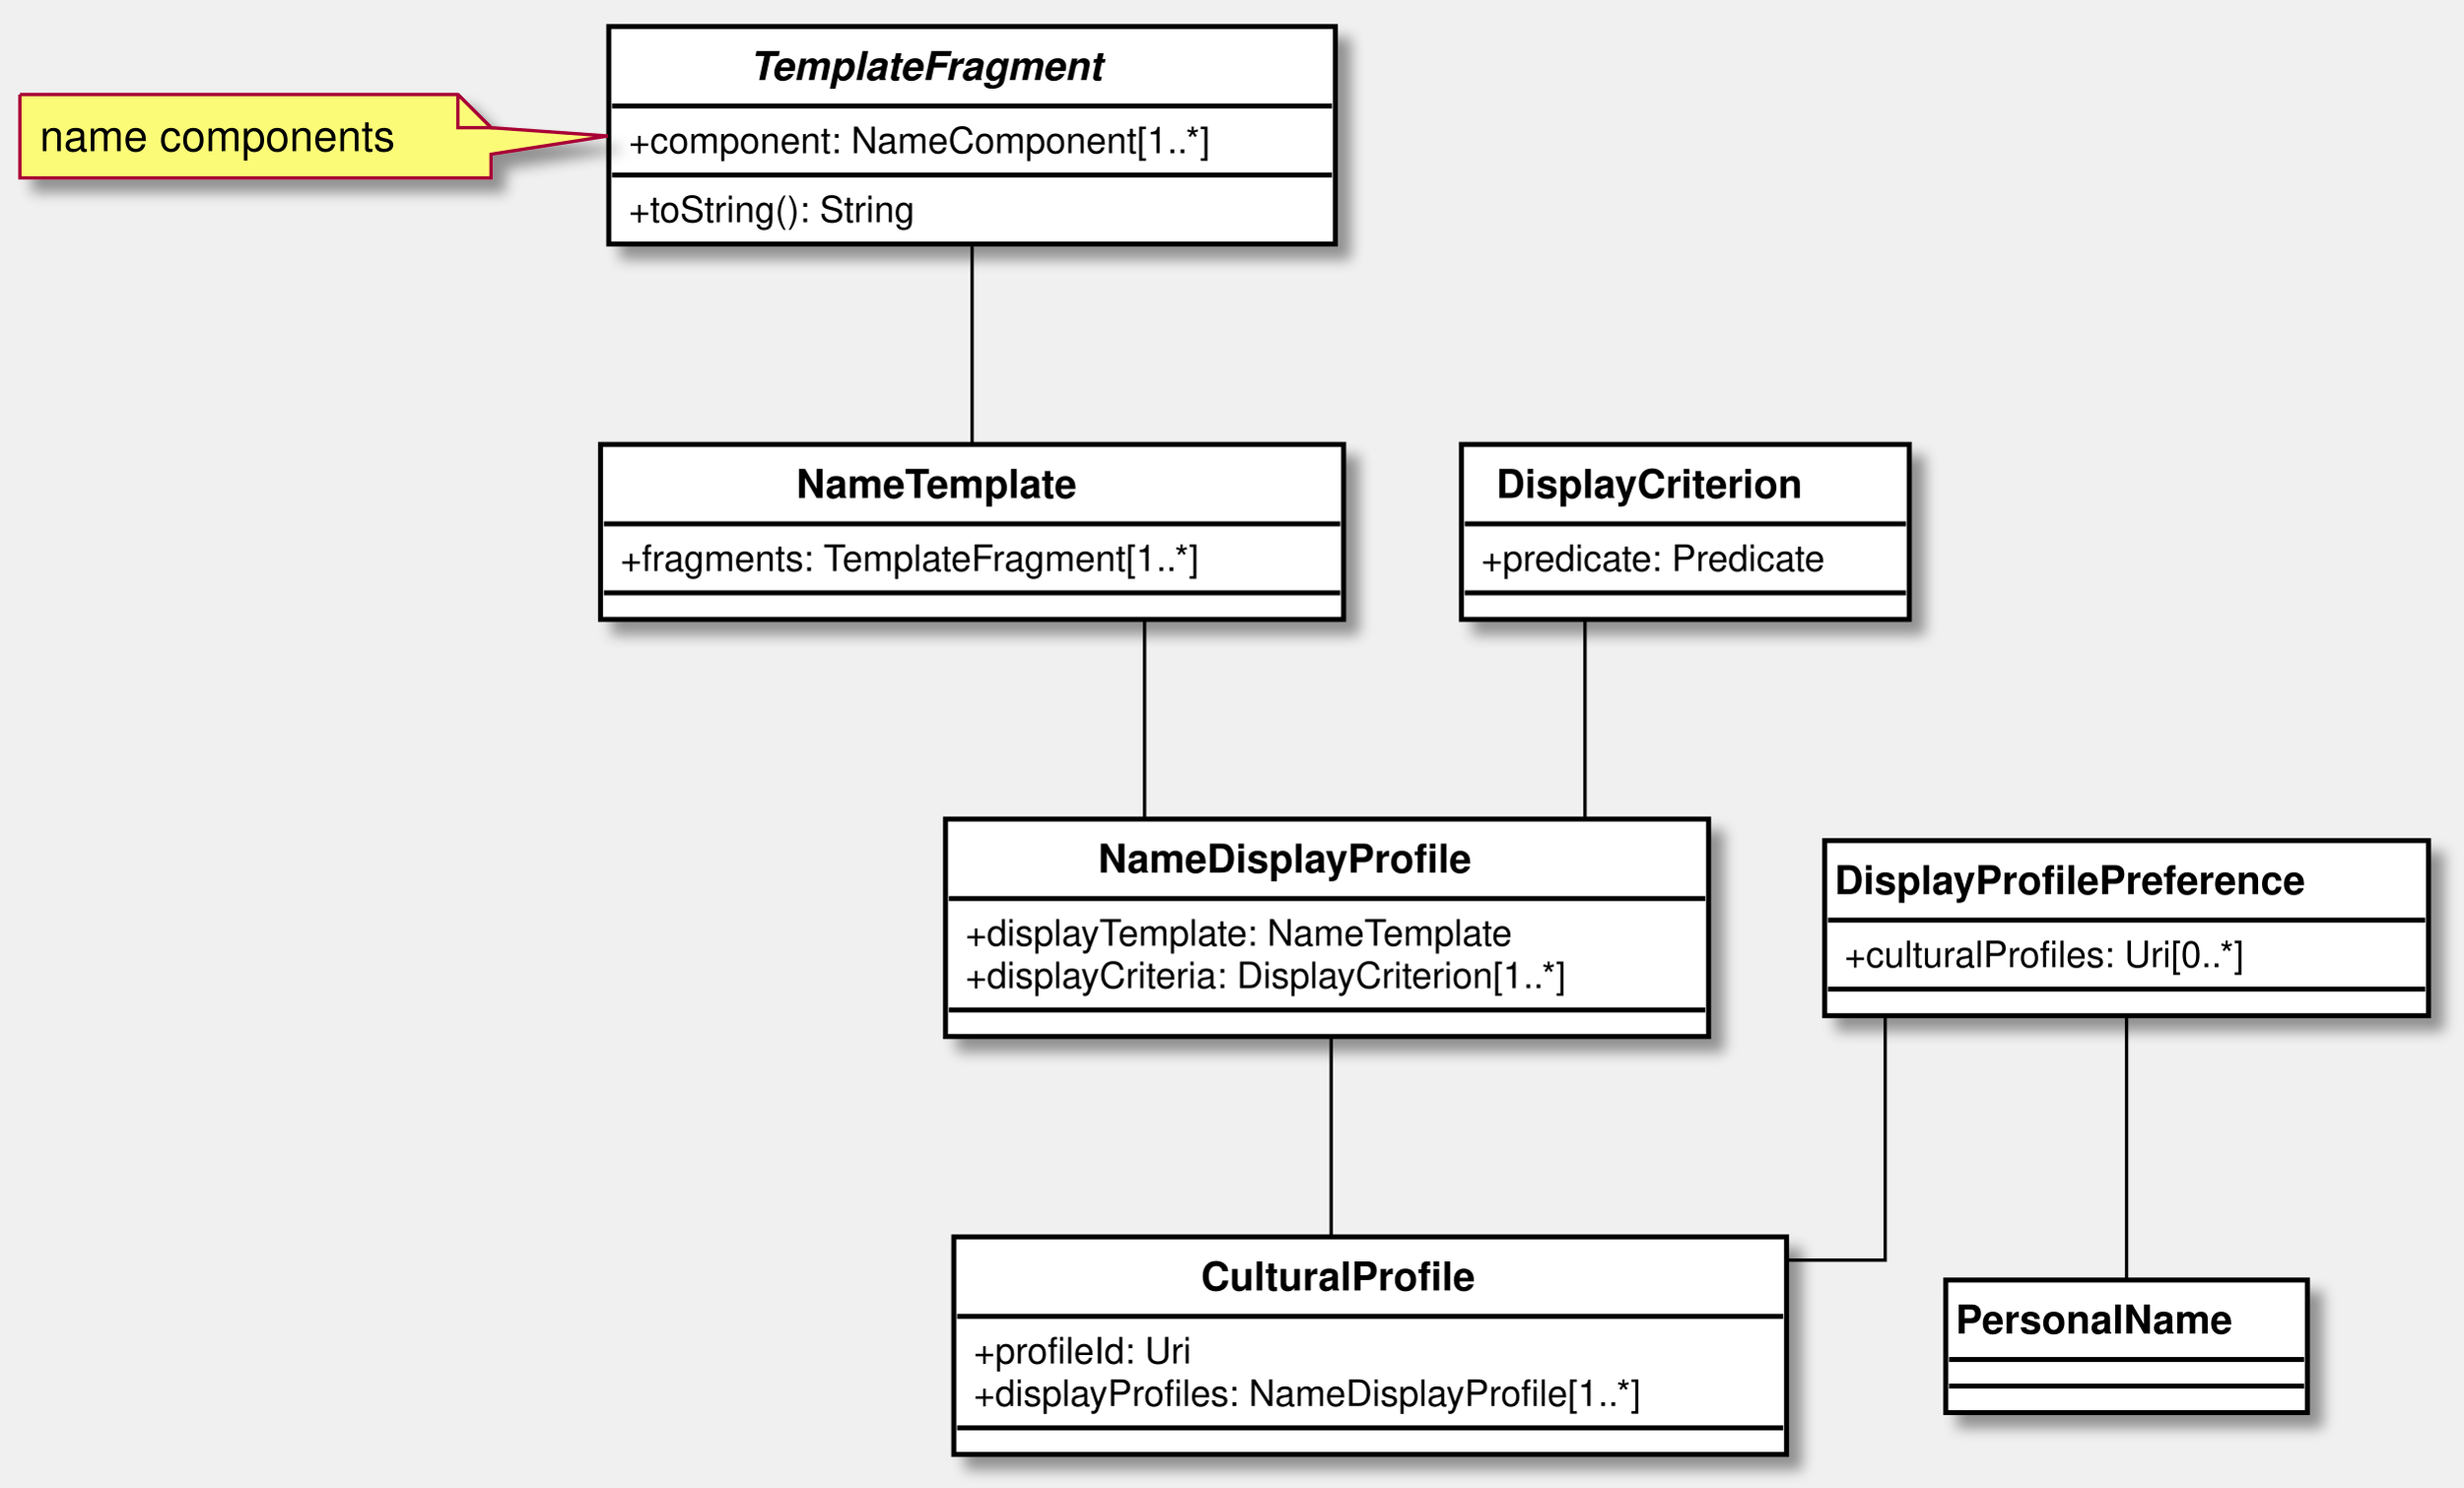
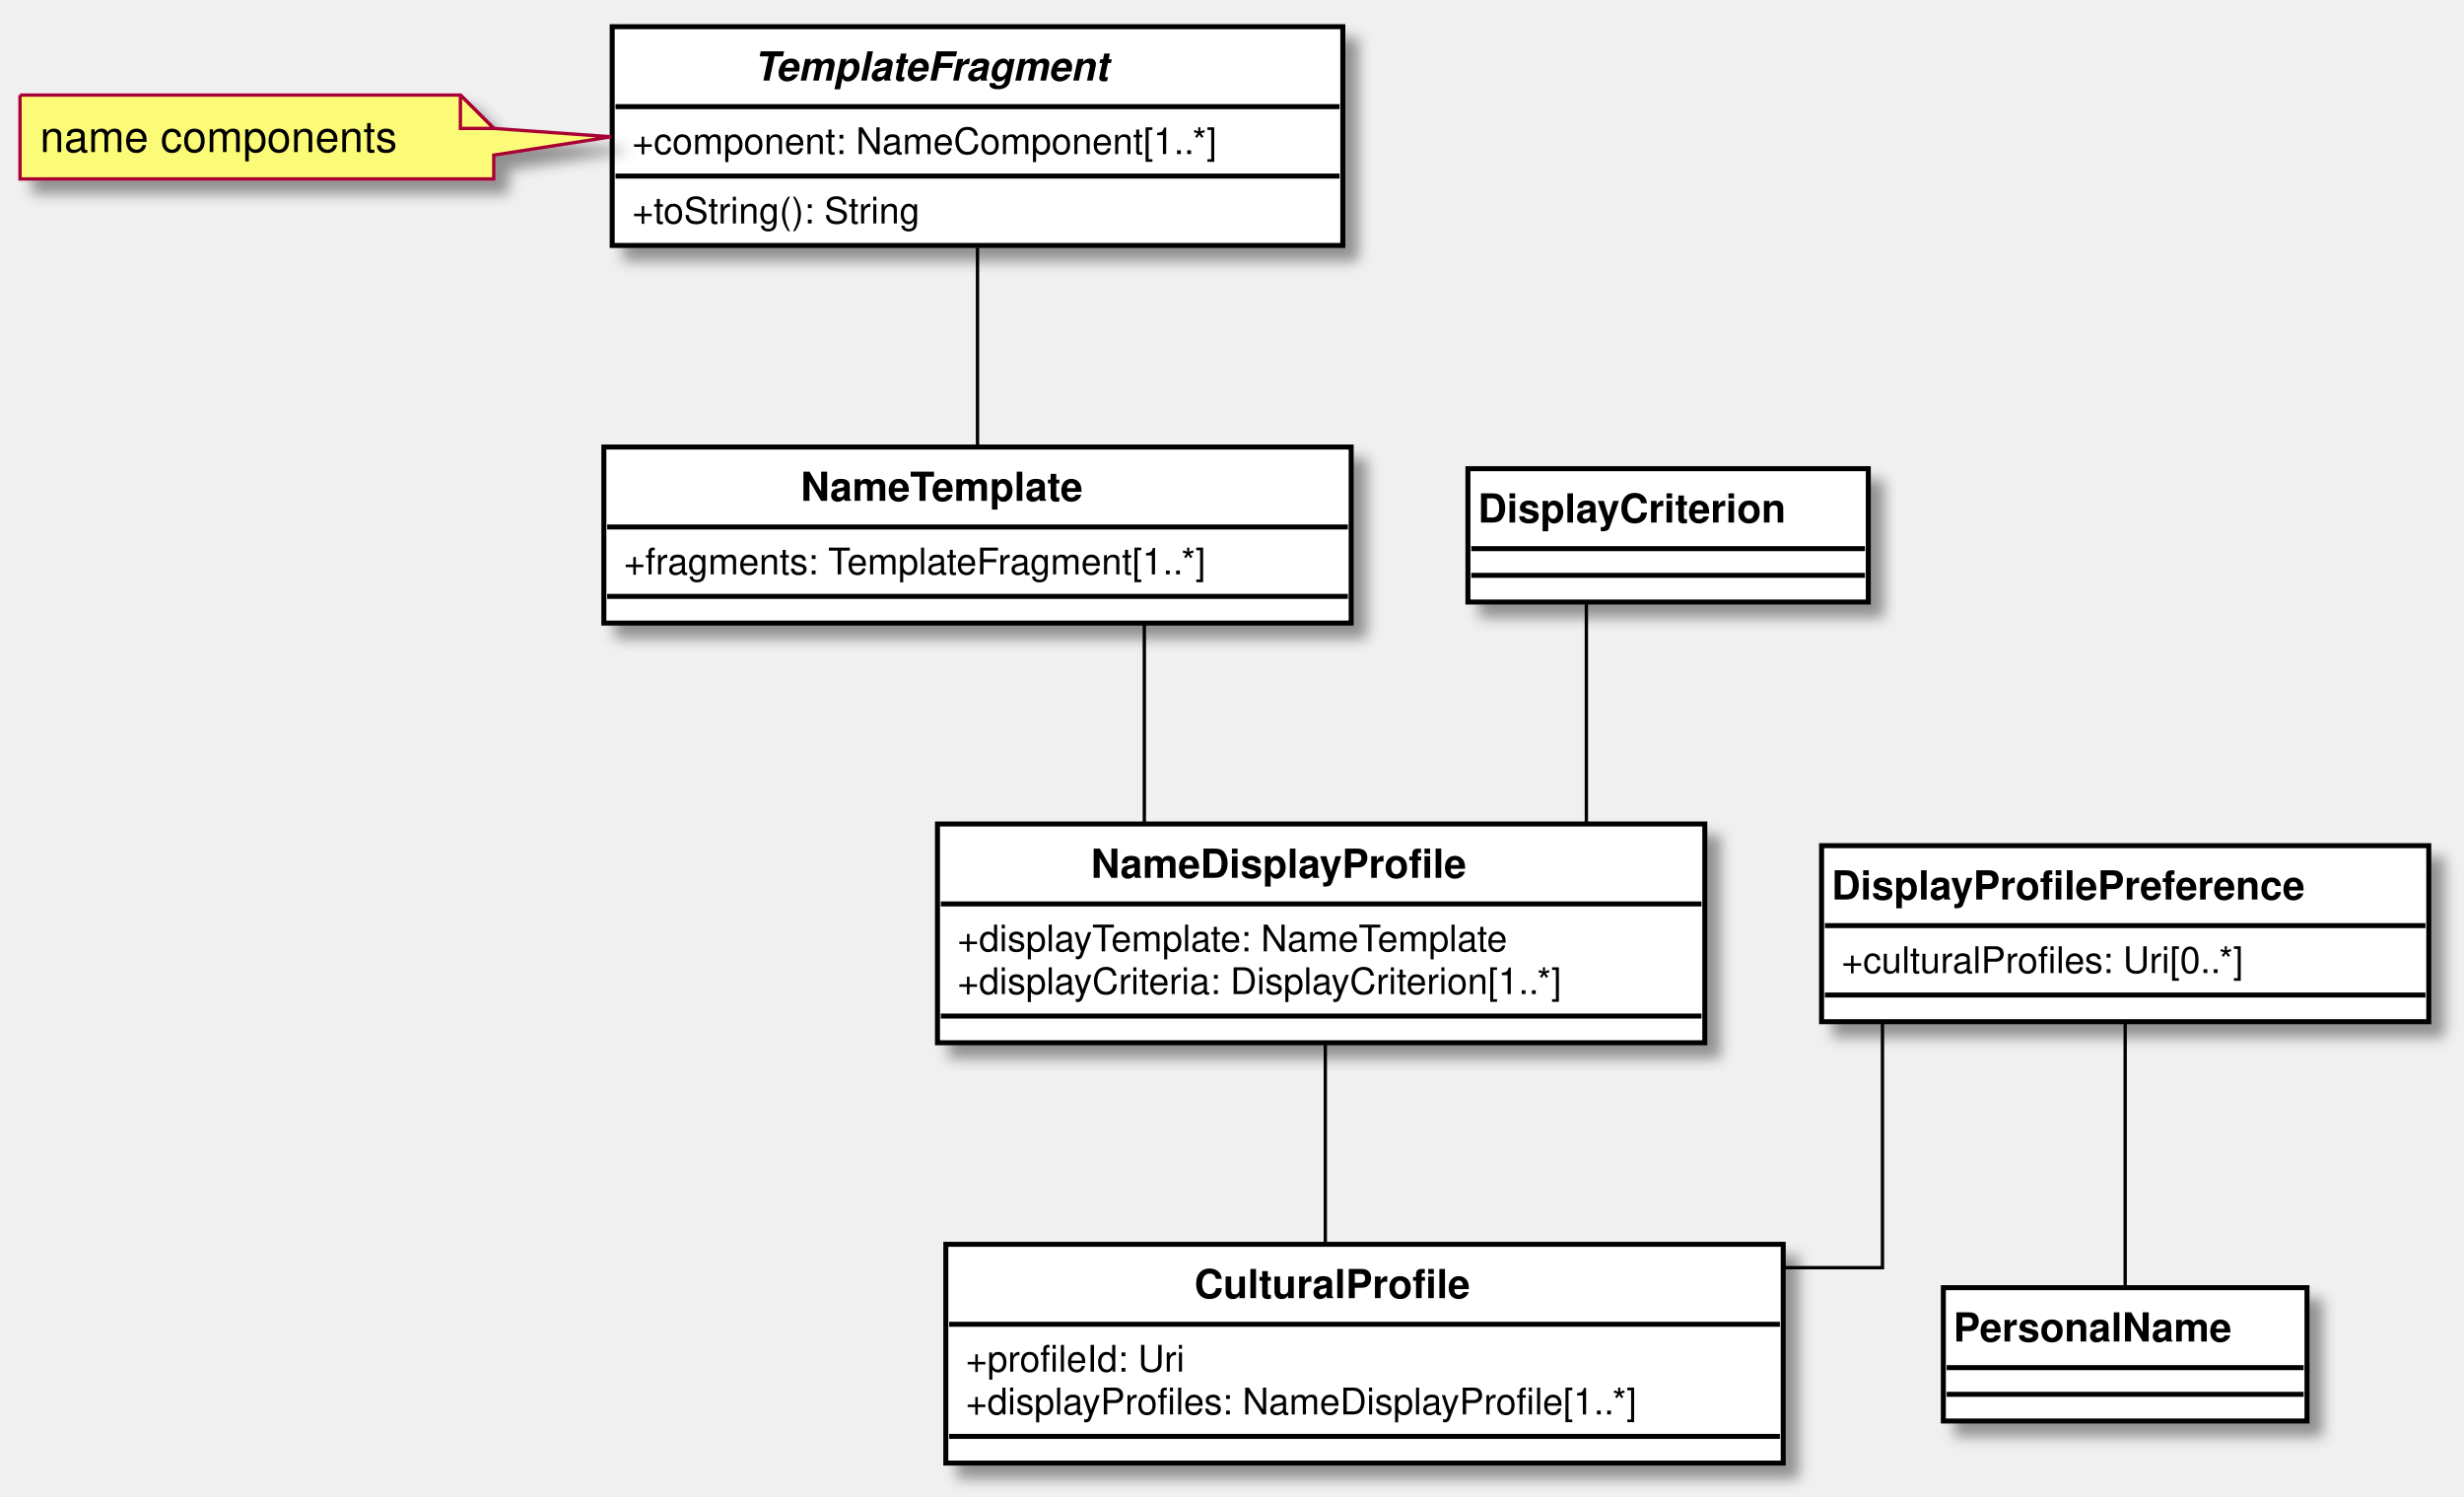
- <svg xmlns="http://www.w3.org/2000/svg" contentScriptType="application/ecmascript" contentStyleType="text/css" height="701.562px" preserveAspectRatio="none" style="width:1160px;height:701px;" version="1.1" viewBox="0 0 1160 701" width="1160.938px" zoomAndPan="magnify">
+ <svg xmlns="http://www.w3.org/2000/svg" contentScriptType="application/ecmascript" contentStyleType="text/css" height="701.562px" preserveAspectRatio="none" style="width:1154px;height:701px;" version="1.1" viewBox="0 0 1154 701" width="1154.688px" zoomAndPan="magnify">
  <defs>
-     <filter height="300%" id="fq6l3c2k5q5xs" width="300%" x="-1" y="-1">
+     <filter height="300%" id="fe7r4rbwbspl1" width="300%" x="-1" y="-1">
      <feGaussianBlur result="blurOut" stdDeviation="3.125" />
      <feColorMatrix in="blurOut" result="blurOut2" type="matrix" values="0 0 0 0 0 0 0 0 0 0 0 0 0 0 0 0 0 0 .4 0" />
      <feOffset dx="6.25" dy="6.25" in="blurOut2" result="blurOut3" />
      <feBlend in="SourceGraphic" in2="blurOut3" mode="normal" />
    </filter>
  </defs>
  <g>
-     <rect fill="#FFFFFF" filter="url(#fq6l3c2k5q5xs)" height="102.466" id="TemplateFragment" style="stroke: #000000; stroke-width: 2.344;" width="342.188" x="286.719" y="12.5" />
+     <rect fill="#FFFFFF" filter="url(#fe7r4rbwbspl1)" height="102.466" id="TemplateFragment" style="stroke: #000000; stroke-width: 2.344;" width="342.188" x="286.719" y="12.5" />
    <text fill="#000000" font-family="Helvetica" font-size="18.75" font-style="italic" font-weight="bold" lengthAdjust="spacingAndGlyphs" textLength="209.375" x="353.125" y="37.717">TemplateFragment</text>
    <line style="stroke: #000000; stroke-width: 2.344;" x1="288.281" x2="627.344" y1="49.951" y2="49.951" />
    <text fill="#000000" font-family="Helvetica" font-size="17.188" lengthAdjust="spacingAndGlyphs" textLength="323.438" x="296.094" y="72.155">+component: NameComponent[1..*]</text>
    <line style="stroke: #000000; stroke-width: 2.344;" x1="288.281" x2="627.344" y1="82.459" y2="82.459" />
    <text fill="#000000" font-family="Helvetica" font-size="17.188" lengthAdjust="spacingAndGlyphs" textLength="162.5" x="296.094" y="104.662">+toString(): String</text>
-     <path d="M9.375,44.531 L9.375,83.801 A0,0 0 0 0 9.375,83.801 L231.25,83.801 A0,0 0 0 0 231.25,83.801 L231.25,72.656 L286.286,64.062 L231.25,60.156 L231.25,60.156 L215.625,44.531 L9.375,44.531 A0,0 0 0 0 9.375,44.531 " fill="#FBFB77" filter="url(#fq6l3c2k5q5xs)" style="stroke: #A80036; stroke-width: 1.562;" />
+     <path d="M9.375,44.531 L9.375,83.801 A0,0 0 0 0 9.375,83.801 L231.25,83.801 A0,0 0 0 0 231.25,83.801 L231.25,72.656 L286.286,64.062 L231.25,60.156 L231.25,60.156 L215.625,44.531 L9.375,44.531 A0,0 0 0 0 9.375,44.531 " fill="#FBFB77" filter="url(#fe7r4rbwbspl1)" style="stroke: #A80036; stroke-width: 1.562;" />
    <path d="M215.625,44.531 L215.625,60.156 L231.25,60.156 L215.625,44.531 " fill="#FBFB77" style="stroke: #A80036; stroke-width: 1.562;" />
    <text fill="#000000" font-family="Helvetica" font-size="20.312" lengthAdjust="spacingAndGlyphs" textLength="189.062" x="18.75" y="71.198">name components</text>
-     <rect fill="#FFFFFF" filter="url(#fq6l3c2k5q5xs)" height="82.459" id="NameTemplate" style="stroke: #000000; stroke-width: 2.344;" width="350" x="282.812" y="209.375" />
+     <rect fill="#FFFFFF" filter="url(#fe7r4rbwbspl1)" height="82.459" id="NameTemplate" style="stroke: #000000; stroke-width: 2.344;" width="350" x="282.812" y="209.375" />
    <text fill="#000000" font-family="Helvetica" font-size="18.75" font-weight="bold" lengthAdjust="spacingAndGlyphs" textLength="165.625" x="375" y="234.592">NameTemplate</text>
    <line style="stroke: #000000; stroke-width: 2.344;" x1="284.375" x2="631.25" y1="246.826" y2="246.826" />
    <text fill="#000000" font-family="Helvetica" font-size="17.188" lengthAdjust="spacingAndGlyphs" textLength="331.25" x="292.188" y="269.03">+fragments: TemplateFragment[1..*]</text>
    <line style="stroke: #000000; stroke-width: 2.344;" x1="284.375" x2="631.25" y1="279.334" y2="279.334" />
-     <rect fill="#FFFFFF" filter="url(#fq6l3c2k5q5xs)" height="82.459" id="DisplayCriterion" style="stroke: #000000; stroke-width: 2.344;" width="210.938" x="688.281" y="209.375" />
-     <text fill="#000000" font-family="Helvetica" font-size="18.75" font-weight="bold" lengthAdjust="spacingAndGlyphs" textLength="178.125" x="704.688" y="234.592">DisplayCriterion</text>
-     <line style="stroke: #000000; stroke-width: 2.344;" x1="689.844" x2="897.656" y1="246.826" y2="246.826" />
-     <text fill="#000000" font-family="Helvetica" font-size="17.188" lengthAdjust="spacingAndGlyphs" textLength="192.188" x="697.656" y="269.03">+predicate: Predicate</text>
-     <line style="stroke: #000000; stroke-width: 2.344;" x1="689.844" x2="897.656" y1="279.334" y2="279.334" />
-     <rect fill="#FFFFFF" filter="url(#fq6l3c2k5q5xs)" height="102.466" id="NameDisplayProfile" style="stroke: #000000; stroke-width: 2.344;" width="359.375" x="445.312" y="385.938" />
-     <text fill="#000000" font-family="Helvetica" font-size="18.75" font-weight="bold" lengthAdjust="spacingAndGlyphs" textLength="215.625" x="517.188" y="411.154">NameDisplayProfile</text>
-     <line style="stroke: #000000; stroke-width: 2.344;" x1="446.875" x2="803.125" y1="423.389" y2="423.389" />
-     <text fill="#000000" font-family="Helvetica" font-size="17.188" lengthAdjust="spacingAndGlyphs" textLength="306.25" x="454.688" y="445.592">+displayTemplate: NameTemplate</text>
-     <text fill="#000000" font-family="Helvetica" font-size="17.188" lengthAdjust="spacingAndGlyphs" textLength="340.625" x="454.688" y="465.6">+displayCriteria: DisplayCriterion[1..*]</text>
-     <line style="stroke: #000000; stroke-width: 2.344;" x1="446.875" x2="803.125" y1="475.903" y2="475.903" />
-     <rect fill="#FFFFFF" filter="url(#fq6l3c2k5q5xs)" height="82.459" id="DisplayProfilePreference" style="stroke: #000000; stroke-width: 2.344;" width="284.375" x="859.375" y="396.094" />
-     <text fill="#000000" font-family="Helvetica" font-size="18.75" font-weight="bold" lengthAdjust="spacingAndGlyphs" textLength="275" x="864.062" y="421.31">DisplayProfilePreference</text>
-     <line style="stroke: #000000; stroke-width: 2.344;" x1="860.938" x2="1142.188" y1="433.545" y2="433.545" />
-     <text fill="#000000" font-family="Helvetica" font-size="17.188" lengthAdjust="spacingAndGlyphs" textLength="229.688" x="868.75" y="455.749">+culturalProfiles: Uri[0..*]</text>
-     <line style="stroke: #000000; stroke-width: 2.344;" x1="860.938" x2="1142.188" y1="466.052" y2="466.052" />
-     <rect fill="#FFFFFF" filter="url(#fq6l3c2k5q5xs)" height="102.466" id="CulturalProfile" style="stroke: #000000; stroke-width: 2.344;" width="392.188" x="449.219" y="582.812" />
-     <text fill="#000000" font-family="Helvetica" font-size="18.75" font-weight="bold" lengthAdjust="spacingAndGlyphs" textLength="159.375" x="565.625" y="608.029">CulturalProfile</text>
-     <line style="stroke: #000000; stroke-width: 2.344;" x1="450.781" x2="839.844" y1="620.264" y2="620.264" />
-     <text fill="#000000" font-family="Helvetica" font-size="17.188" lengthAdjust="spacingAndGlyphs" textLength="123.438" x="458.594" y="642.467">+profileId: Uri</text>
-     <text fill="#000000" font-family="Helvetica" font-size="17.188" lengthAdjust="spacingAndGlyphs" textLength="373.438" x="458.594" y="662.475">+displayProfiles: NameDisplayProfile[1..*]</text>
-     <line style="stroke: #000000; stroke-width: 2.344;" x1="450.781" x2="839.844" y1="672.778" y2="672.778" />
-     <rect fill="#FFFFFF" filter="url(#fq6l3c2k5q5xs)" height="62.451" id="PersonalName" style="stroke: #000000; stroke-width: 2.344;" width="170.312" x="916.406" y="603.125" />
-     <text fill="#000000" font-family="Helvetica" font-size="18.75" font-weight="bold" lengthAdjust="spacingAndGlyphs" textLength="160.938" x="921.094" y="628.342">PersonalName</text>
-     <line style="stroke: #000000; stroke-width: 2.344;" x1="917.969" x2="1085.156" y1="640.576" y2="640.576" />
-     <line style="stroke: #000000; stroke-width: 2.344;" x1="917.969" x2="1085.156" y1="653.076" y2="653.076" />
+     <rect fill="#FFFFFF" filter="url(#fe7r4rbwbspl1)" height="62.451" id="DisplayCriterion" style="stroke: #000000; stroke-width: 2.344;" width="187.5" x="687.5" y="219.531" />
+     <text fill="#000000" font-family="Helvetica" font-size="18.75" font-weight="bold" lengthAdjust="spacingAndGlyphs" textLength="178.125" x="692.188" y="244.748">DisplayCriterion</text>
+     <line style="stroke: #000000; stroke-width: 2.344;" x1="689.062" x2="873.438" y1="256.982" y2="256.982" />
+     <line style="stroke: #000000; stroke-width: 2.344;" x1="689.062" x2="873.438" y1="269.482" y2="269.482" />
+     <rect fill="#FFFFFF" filter="url(#fe7r4rbwbspl1)" height="102.466" id="NameDisplayProfile" style="stroke: #000000; stroke-width: 2.344;" width="359.375" x="439.062" y="385.938" />
+     <text fill="#000000" font-family="Helvetica" font-size="18.75" font-weight="bold" lengthAdjust="spacingAndGlyphs" textLength="215.625" x="510.938" y="411.154">NameDisplayProfile</text>
+     <line style="stroke: #000000; stroke-width: 2.344;" x1="440.625" x2="796.875" y1="423.389" y2="423.389" />
+     <text fill="#000000" font-family="Helvetica" font-size="17.188" lengthAdjust="spacingAndGlyphs" textLength="306.25" x="448.438" y="445.592">+displayTemplate: NameTemplate</text>
+     <text fill="#000000" font-family="Helvetica" font-size="17.188" lengthAdjust="spacingAndGlyphs" textLength="340.625" x="448.438" y="465.6">+displayCriteria: DisplayCriterion[1..*]</text>
+     <line style="stroke: #000000; stroke-width: 2.344;" x1="440.625" x2="796.875" y1="475.903" y2="475.903" />
+     <rect fill="#FFFFFF" filter="url(#fe7r4rbwbspl1)" height="82.459" id="DisplayProfilePreference" style="stroke: #000000; stroke-width: 2.344;" width="284.375" x="853.125" y="396.094" />
+     <text fill="#000000" font-family="Helvetica" font-size="18.75" font-weight="bold" lengthAdjust="spacingAndGlyphs" textLength="275" x="857.812" y="421.31">DisplayProfilePreference</text>
+     <line style="stroke: #000000; stroke-width: 2.344;" x1="854.688" x2="1135.938" y1="433.545" y2="433.545" />
+     <text fill="#000000" font-family="Helvetica" font-size="17.188" lengthAdjust="spacingAndGlyphs" textLength="229.688" x="862.5" y="455.749">+culturalProfiles: Uri[0..*]</text>
+     <line style="stroke: #000000; stroke-width: 2.344;" x1="854.688" x2="1135.938" y1="466.052" y2="466.052" />
+     <rect fill="#FFFFFF" filter="url(#fe7r4rbwbspl1)" height="102.466" id="CulturalProfile" style="stroke: #000000; stroke-width: 2.344;" width="392.188" x="442.969" y="582.812" />
+     <text fill="#000000" font-family="Helvetica" font-size="18.75" font-weight="bold" lengthAdjust="spacingAndGlyphs" textLength="159.375" x="559.375" y="608.029">CulturalProfile</text>
+     <line style="stroke: #000000; stroke-width: 2.344;" x1="444.531" x2="833.594" y1="620.264" y2="620.264" />
+     <text fill="#000000" font-family="Helvetica" font-size="17.188" lengthAdjust="spacingAndGlyphs" textLength="123.438" x="452.344" y="642.467">+profileId: Uri</text>
+     <text fill="#000000" font-family="Helvetica" font-size="17.188" lengthAdjust="spacingAndGlyphs" textLength="373.438" x="452.344" y="662.475">+displayProfiles: NameDisplayProfile[1..*]</text>
+     <line style="stroke: #000000; stroke-width: 2.344;" x1="444.531" x2="833.594" y1="672.778" y2="672.778" />
+     <rect fill="#FFFFFF" filter="url(#fe7r4rbwbspl1)" height="62.451" id="PersonalName" style="stroke: #000000; stroke-width: 2.344;" width="170.312" x="910.156" y="603.125" />
+     <text fill="#000000" font-family="Helvetica" font-size="18.75" font-weight="bold" lengthAdjust="spacingAndGlyphs" textLength="160.938" x="914.844" y="628.342">PersonalName</text>
+     <line style="stroke: #000000; stroke-width: 2.344;" x1="911.719" x2="1078.906" y1="640.576" y2="640.576" />
+     <line style="stroke: #000000; stroke-width: 2.344;" x1="911.719" x2="1078.906" y1="653.076" y2="653.076" />
    <path d="M457.812,116.073 C457.812,145.425 457.812,181.608 457.812,209.081 " fill="none" id="TemplateFragment-NameTemplate" style="stroke: #000000; stroke-width: 1.562;" />
-     <path d="M746.484,292.22 C746.484,319.725 746.484,356.045 746.484,385.489 " fill="none" id="DisplayCriterion-NameDisplayProfile" style="stroke: #000000; stroke-width: 1.562;" />
-     <path d="M539.062,292.22 C539.062,319.725 539.062,356.045 539.062,385.489 " fill="none" id="NameTemplate-NameDisplayProfile" style="stroke: #000000; stroke-width: 1.562;" />
-     <path d="M1001.562,479.252 C1001.562,516.275 1001.562,569.524 1001.562,603.016 " fill="none" id="DisplayProfilePreference-PersonalName" style="stroke: #000000; stroke-width: 1.562;" />
-     <path d="M887.891,478.962 C887.891,525.252 887.891,593.75 887.891,593.75 C887.891,593.75 868.967,593.75 841.692,593.75 " fill="none" id="DisplayProfilePreference-CulturalProfile" style="stroke: #000000; stroke-width: 1.562;" />
-     <path d="M626.953,489.227 C626.953,517.936 626.953,553.547 626.953,582.31 " fill="none" id="NameDisplayProfile-CulturalProfile" style="stroke: #000000; stroke-width: 1.562;" />
+     <path d="M742.969,282.034 C742.969,310.272 742.969,352.384 742.969,385.659 " fill="none" id="DisplayCriterion-NameDisplayProfile" style="stroke: #000000; stroke-width: 1.562;" />
+     <path d="M535.938,292.22 C535.938,319.725 535.938,356.045 535.938,385.489 " fill="none" id="NameTemplate-NameDisplayProfile" style="stroke: #000000; stroke-width: 1.562;" />
+     <path d="M995.312,479.252 C995.312,516.275 995.312,569.524 995.312,603.016 " fill="none" id="DisplayProfilePreference-PersonalName" style="stroke: #000000; stroke-width: 1.562;" />
+     <path d="M881.641,478.962 C881.641,525.252 881.641,593.75 881.641,593.75 C881.641,593.75 862.717,593.75 835.442,593.75 " fill="none" id="DisplayProfilePreference-CulturalProfile" style="stroke: #000000; stroke-width: 1.562;" />
+     <path d="M620.703,489.227 C620.703,517.936 620.703,553.547 620.703,582.31 " fill="none" id="NameDisplayProfile-CulturalProfile" style="stroke: #000000; stroke-width: 1.562;" />
  </g>
</svg>
